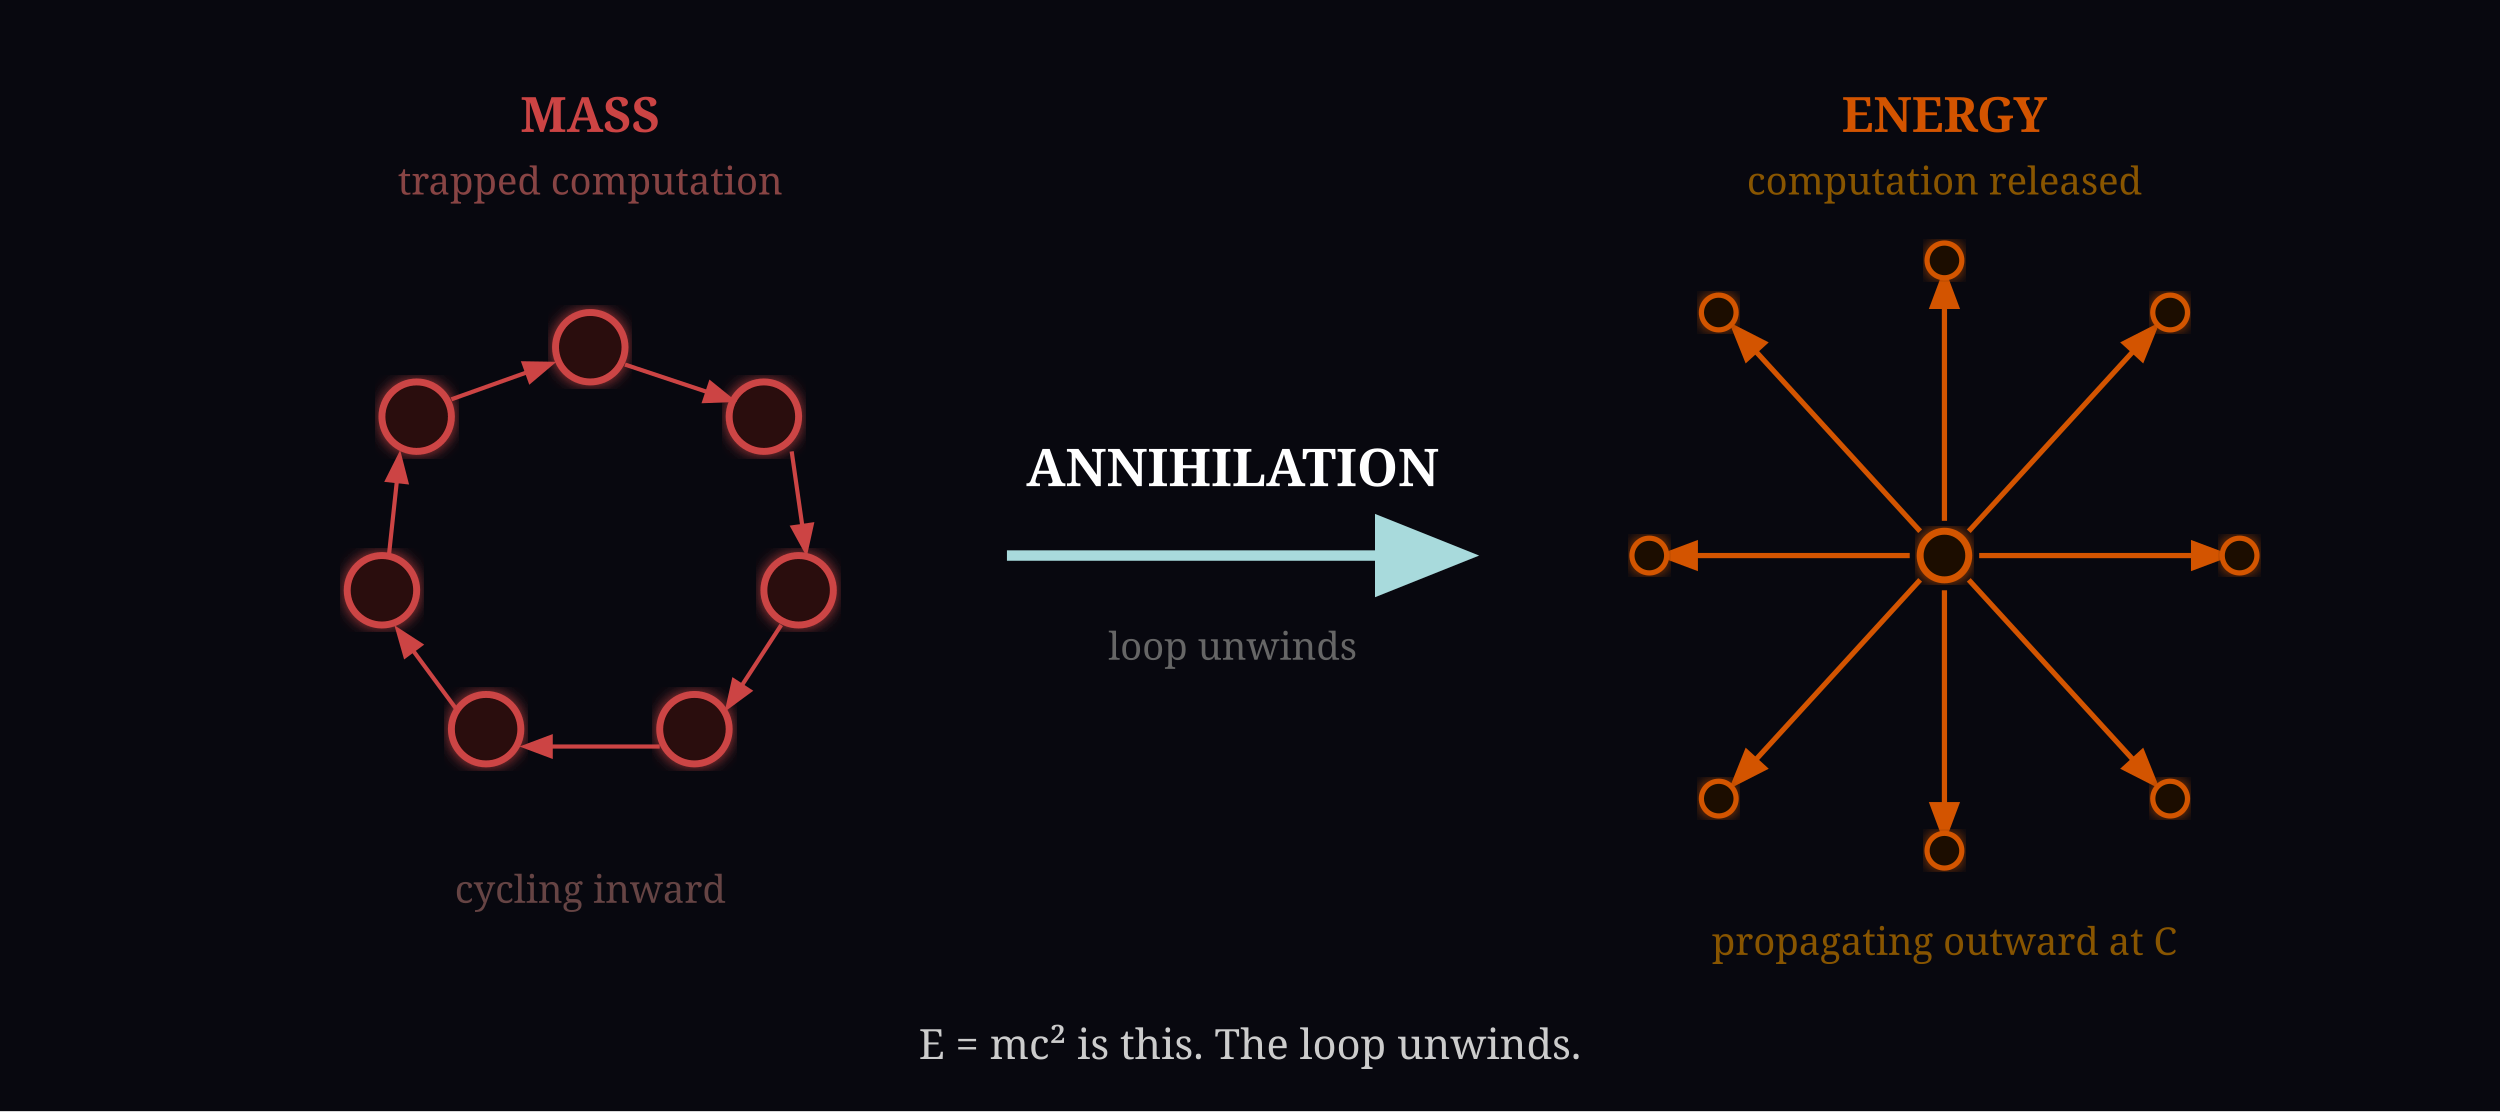
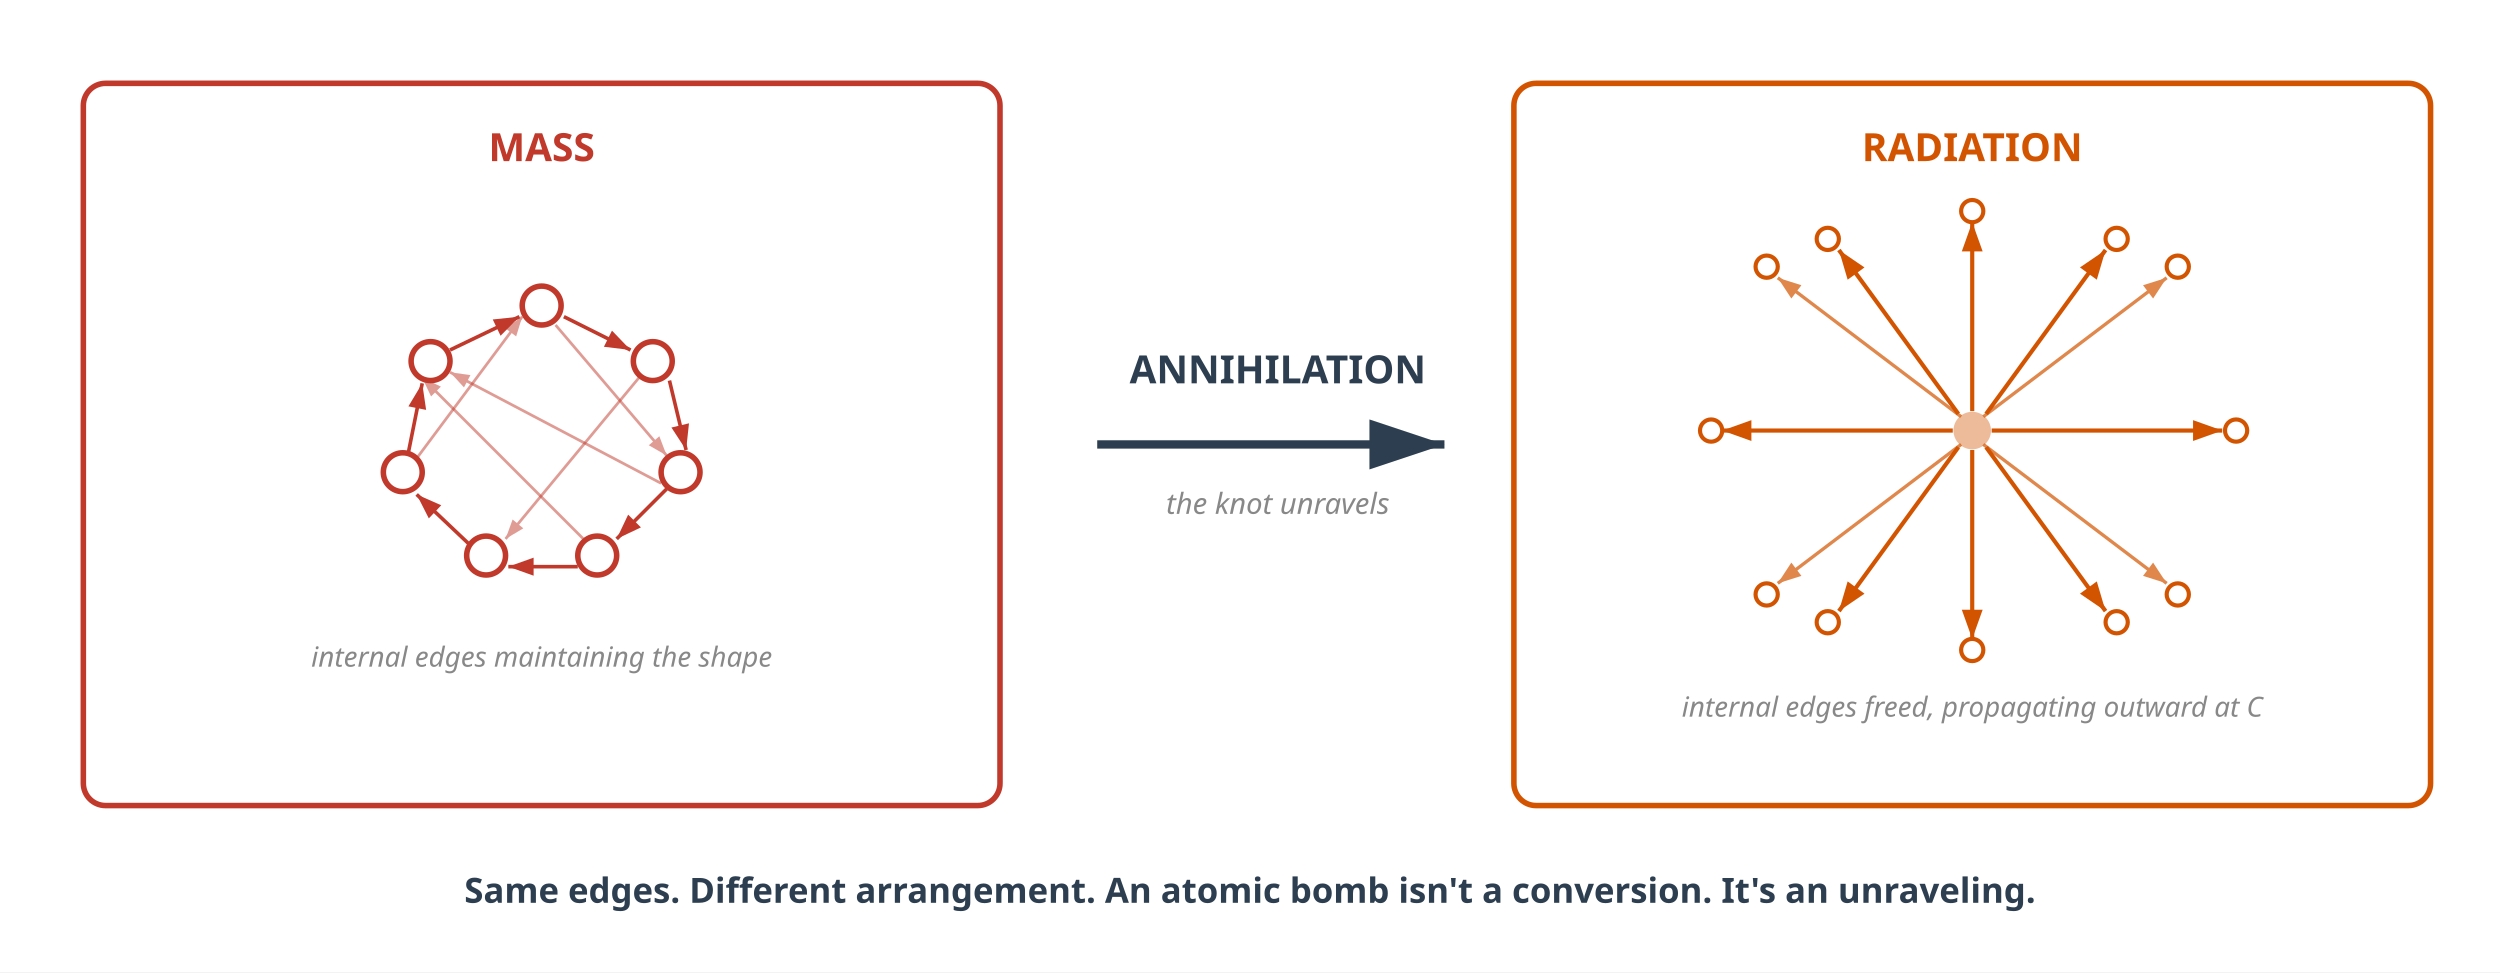
- <svg xmlns="http://www.w3.org/2000/svg" viewBox="0 0 720 320">
+ <svg xmlns="http://www.w3.org/2000/svg" viewBox="0 0 900 350" font-family="DM Sans, sans-serif">
+   <rect width="900" height="350" fill="white" />
  <defs>
-     <filter id="gr">
-       <feGaussianBlur stdDeviation="2" result="b" />
-       <feMerge>
-         <feMergeNode in="b" />
-         <feMergeNode in="SourceGraphic" />
-       </feMerge>
-     </filter>
-     <filter id="go">
-       <feGaussianBlur stdDeviation="2" result="b" />
-       <feMerge>
-         <feMergeNode in="b" />
-         <feMergeNode in="SourceGraphic" />
-       </feMerge>
-     </filter>
-     <marker id="ar" markerWidth="8" markerHeight="8" refX="6" refY="3" orient="auto">
-       <path d="M0,0 L0,6 L8,3 z" fill="#cc4444" />
+     <marker id="ar-red" markerWidth="7" markerHeight="5" refX="7" refY="2.5" orient="auto">
+       <path d="M0,0 L7,2.5 L0,5" fill="#c0392b" stroke="none" />
    </marker>
-     <marker id="ao" markerWidth="8" markerHeight="8" refX="6" refY="3" orient="auto">
-       <path d="M0,0 L0,6 L8,3 z" fill="#d35400" />
+     <marker id="ar-orange" markerWidth="7" markerHeight="5" refX="7" refY="2.5" orient="auto">
+       <path d="M0,0 L7,2.5 L0,5" fill="#d35400" stroke="none" />
    </marker>
-     <marker id="aw" markerWidth="10" markerHeight="10" refX="8" refY="4" orient="auto">
-       <path d="M0,0 L0,8 L10,4 z" fill="#a8dadc" />
+     <marker id="ar-dark" markerWidth="9" markerHeight="6" refX="9" refY="3" orient="auto">
+       <path d="M0,0 L9,3 L0,6" fill="#2c3e50" stroke="none" />
    </marker>
  </defs>
-   <rect width="720" height="320" fill="#08080f" />
-   <text x="170" y="38" fill="#cc4444" font-size="14" text-anchor="middle" font-family="Georgia" font-weight="bold">MASS</text>
-   <text x="170" y="56" fill="#884444" font-size="11" text-anchor="middle" font-family="Georgia">trapped computation</text>
-   <circle cx="170" cy="100" r="10" fill="#2a0a0a" stroke="#cc4444" stroke-width="2" filter="url(#gr)" />
-   <circle cx="220" cy="120" r="10" fill="#2a0a0a" stroke="#cc4444" stroke-width="2" filter="url(#gr)" />
-   <circle cx="230" cy="170" r="10" fill="#2a0a0a" stroke="#cc4444" stroke-width="2" filter="url(#gr)" />
-   <circle cx="200" cy="210" r="10" fill="#2a0a0a" stroke="#cc4444" stroke-width="2" filter="url(#gr)" />
-   <circle cx="140" cy="210" r="10" fill="#2a0a0a" stroke="#cc4444" stroke-width="2" filter="url(#gr)" />
-   <circle cx="110" cy="170" r="10" fill="#2a0a0a" stroke="#cc4444" stroke-width="2" filter="url(#gr)" />
-   <circle cx="120" cy="120" r="10" fill="#2a0a0a" stroke="#cc4444" stroke-width="2" filter="url(#gr)" />
-   <line x1="180" y1="105" x2="210" y2="115" stroke="#cc4444" stroke-width="1.2" marker-end="url(#ar)" />
-   <line x1="228" y1="130" x2="232" y2="158" stroke="#cc4444" stroke-width="1.2" marker-end="url(#ar)" />
-   <line x1="225" y1="180" x2="210" y2="203" stroke="#cc4444" stroke-width="1.2" marker-end="url(#ar)" />
-   <line x1="190" y1="215" x2="152" y2="215" stroke="#cc4444" stroke-width="1.2" marker-end="url(#ar)" />
-   <line x1="132" y1="205" x2="115" y2="182" stroke="#cc4444" stroke-width="1.2" marker-end="url(#ar)" />
-   <line x1="112" y1="160" x2="115" y2="132" stroke="#cc4444" stroke-width="1.2" marker-end="url(#ar)" />
-   <line x1="130" y1="115" x2="158" y2="105" stroke="#cc4444" stroke-width="1.2" marker-end="url(#ar)" />
-   <text x="170" y="260" fill="#664444" font-size="11" text-anchor="middle" font-family="Georgia">cycling inward</text>
-   <line x1="290" y1="160" x2="420" y2="160" stroke="#a8dadc" stroke-width="3" marker-end="url(#aw)" />
-   <text x="355" y="140" fill="#ffffff" font-size="15" text-anchor="middle" font-family="Georgia" font-weight="bold">ANNIHILATION</text>
-   <text x="355" y="190" fill="#666666" font-size="11" text-anchor="middle" font-family="Georgia">loop unwinds</text>
-   <text x="560" y="38" fill="#d35400" font-size="14" text-anchor="middle" font-family="Georgia" font-weight="bold">ENERGY</text>
-   <text x="560" y="56" fill="#885500" font-size="11" text-anchor="middle" font-family="Georgia">computation released</text>
-   <circle cx="560" cy="160" r="7" fill="#1a1000" stroke="#d35400" stroke-width="2" filter="url(#go)" />
-   <line x1="567" y1="153" x2="620" y2="95" stroke="#d35400" stroke-width="1.5" marker-end="url(#ao)" />
-   <line x1="570" y1="160" x2="640" y2="160" stroke="#d35400" stroke-width="1.5" marker-end="url(#ao)" />
-   <line x1="567" y1="167" x2="620" y2="225" stroke="#d35400" stroke-width="1.5" marker-end="url(#ao)" />
-   <line x1="560" y1="170" x2="560" y2="240" stroke="#d35400" stroke-width="1.5" marker-end="url(#ao)" />
-   <line x1="553" y1="167" x2="500" y2="225" stroke="#d35400" stroke-width="1.5" marker-end="url(#ao)" />
-   <line x1="550" y1="160" x2="480" y2="160" stroke="#d35400" stroke-width="1.5" marker-end="url(#ao)" />
-   <line x1="553" y1="153" x2="500" y2="95" stroke="#d35400" stroke-width="1.5" marker-end="url(#ao)" />
-   <line x1="560" y1="150" x2="560" y2="80" stroke="#d35400" stroke-width="1.5" marker-end="url(#ao)" />
-   <circle cx="625" cy="90" r="5" fill="#1a1000" stroke="#d35400" stroke-width="1.5" filter="url(#go)" />
-   <circle cx="645" cy="160" r="5" fill="#1a1000" stroke="#d35400" stroke-width="1.5" filter="url(#go)" />
-   <circle cx="625" cy="230" r="5" fill="#1a1000" stroke="#d35400" stroke-width="1.5" filter="url(#go)" />
-   <circle cx="560" cy="245" r="5" fill="#1a1000" stroke="#d35400" stroke-width="1.5" filter="url(#go)" />
-   <circle cx="495" cy="230" r="5" fill="#1a1000" stroke="#d35400" stroke-width="1.5" filter="url(#go)" />
-   <circle cx="475" cy="160" r="5" fill="#1a1000" stroke="#d35400" stroke-width="1.5" filter="url(#go)" />
-   <circle cx="495" cy="90" r="5" fill="#1a1000" stroke="#d35400" stroke-width="1.5" filter="url(#go)" />
-   <circle cx="560" cy="75" r="5" fill="#1a1000" stroke="#d35400" stroke-width="1.5" filter="url(#go)" />
-   <text x="560" y="275" fill="#885500" font-size="11" text-anchor="middle" font-family="Georgia">propagating outward at C</text>
-   <text x="360" y="305" fill="#cccccc" font-size="12" text-anchor="middle" font-family="Georgia">E = mc² is this. The loop unwinds.</text>
+   <rect x="30" y="30" width="330" height="260" rx="8" fill="white" stroke="#c0392b" stroke-width="2" />
+   <text x="195" y="58" text-anchor="middle" font-size="14" font-weight="bold" fill="#c0392b">MASS</text>
+   <circle cx="195" cy="110" r="7" fill="white" stroke="#c0392b" stroke-width="2" />
+   <circle cx="235" cy="130" r="7" fill="white" stroke="#c0392b" stroke-width="2" />
+   <circle cx="245" cy="170" r="7" fill="white" stroke="#c0392b" stroke-width="2" />
+   <circle cx="215" cy="200" r="7" fill="white" stroke="#c0392b" stroke-width="2" />
+   <circle cx="175" cy="200" r="7" fill="white" stroke="#c0392b" stroke-width="2" />
+   <circle cx="145" cy="170" r="7" fill="white" stroke="#c0392b" stroke-width="2" />
+   <circle cx="155" cy="130" r="7" fill="white" stroke="#c0392b" stroke-width="2" />
+   <line x1="203" y1="114" x2="227" y2="126" stroke="#c0392b" stroke-width="1.3" marker-end="url(#ar-red)" />
+   <line x1="241" y1="137" x2="247" y2="162" stroke="#c0392b" stroke-width="1.3" marker-end="url(#ar-red)" />
+   <line x1="240" y1="176" x2="222" y2="194" stroke="#c0392b" stroke-width="1.3" marker-end="url(#ar-red)" />
+   <line x1="208" y1="204" x2="183" y2="204" stroke="#c0392b" stroke-width="1.3" marker-end="url(#ar-red)" />
+   <line x1="169" y1="196" x2="150" y2="178" stroke="#c0392b" stroke-width="1.3" marker-end="url(#ar-red)" />
+   <line x1="147" y1="163" x2="152" y2="138" stroke="#c0392b" stroke-width="1.3" marker-end="url(#ar-red)" />
+   <line x1="162" y1="126" x2="187" y2="114" stroke="#c0392b" stroke-width="1.3" marker-end="url(#ar-red)" />
+   <line x1="200" y1="117" x2="240" y2="164" stroke="#c0392b" stroke-width="1" opacity="0.5" marker-end="url(#ar-red)" />
+   <line x1="230" y1="136" x2="182" y2="194" stroke="#c0392b" stroke-width="1" opacity="0.5" marker-end="url(#ar-red)" />
+   <line x1="238" y1="174" x2="162" y2="134" stroke="#c0392b" stroke-width="1" opacity="0.5" marker-end="url(#ar-red)" />
+   <line x1="210" y1="194" x2="152" y2="136" stroke="#c0392b" stroke-width="1" opacity="0.5" marker-end="url(#ar-red)" />
+   <line x1="150" y1="165" x2="188" y2="114" stroke="#c0392b" stroke-width="1" opacity="0.5" marker-end="url(#ar-red)" />
+   <text x="195" y="240" text-anchor="middle" font-size="10" fill="#888" font-style="italic">internal edges maintaining the shape</text>
+   <line x1="395" y1="160" x2="520" y2="160" stroke="#2c3e50" stroke-width="3" marker-end="url(#ar-dark)" />
+   <text x="460" y="138" text-anchor="middle" font-size="14" font-weight="bold" fill="#2c3e50">ANNIHILATION</text>
+   <text x="460" y="185" text-anchor="middle" font-size="10.5" fill="#888" font-style="italic">the knot unravels</text>
+   <rect x="545" y="30" width="330" height="260" rx="8" fill="white" stroke="#d35400" stroke-width="2" />
+   <text x="710" y="58" text-anchor="middle" font-size="14" font-weight="bold" fill="#d35400">RADIATION</text>
+   <circle cx="710" cy="155" r="6" fill="#d35400" stroke="#d35400" stroke-width="1.5" opacity="0.4" />
+   <line x1="710" y1="148" x2="710" y2="80" stroke="#d35400" stroke-width="1.5" marker-end="url(#ar-orange)" />
+   <line x1="715" y1="149" x2="758" y2="90" stroke="#d35400" stroke-width="1.5" marker-end="url(#ar-orange)" />
+   <line x1="717" y1="155" x2="800" y2="155" stroke="#d35400" stroke-width="1.5" marker-end="url(#ar-orange)" />
+   <line x1="715" y1="161" x2="758" y2="220" stroke="#d35400" stroke-width="1.5" marker-end="url(#ar-orange)" />
+   <line x1="710" y1="162" x2="710" y2="230" stroke="#d35400" stroke-width="1.5" marker-end="url(#ar-orange)" />
+   <line x1="705" y1="161" x2="662" y2="220" stroke="#d35400" stroke-width="1.5" marker-end="url(#ar-orange)" />
+   <line x1="703" y1="155" x2="620" y2="155" stroke="#d35400" stroke-width="1.5" marker-end="url(#ar-orange)" />
+   <line x1="705" y1="149" x2="662" y2="90" stroke="#d35400" stroke-width="1.5" marker-end="url(#ar-orange)" />
+   <line x1="714" y1="150" x2="780" y2="100" stroke="#d35400" stroke-width="1.2" opacity="0.7" marker-end="url(#ar-orange)" />
+   <line x1="706" y1="150" x2="640" y2="100" stroke="#d35400" stroke-width="1.2" opacity="0.7" marker-end="url(#ar-orange)" />
+   <line x1="714" y1="160" x2="780" y2="210" stroke="#d35400" stroke-width="1.2" opacity="0.7" marker-end="url(#ar-orange)" />
+   <line x1="706" y1="160" x2="640" y2="210" stroke="#d35400" stroke-width="1.2" opacity="0.7" marker-end="url(#ar-orange)" />
+   <circle cx="710" cy="76" r="4" fill="white" stroke="#d35400" stroke-width="1.5" />
+   <circle cx="762" cy="86" r="4" fill="white" stroke="#d35400" stroke-width="1.5" />
+   <circle cx="805" cy="155" r="4" fill="white" stroke="#d35400" stroke-width="1.5" />
+   <circle cx="762" cy="224" r="4" fill="white" stroke="#d35400" stroke-width="1.5" />
+   <circle cx="710" cy="234" r="4" fill="white" stroke="#d35400" stroke-width="1.5" />
+   <circle cx="658" cy="224" r="4" fill="white" stroke="#d35400" stroke-width="1.5" />
+   <circle cx="616" cy="155" r="4" fill="white" stroke="#d35400" stroke-width="1.5" />
+   <circle cx="658" cy="86" r="4" fill="white" stroke="#d35400" stroke-width="1.5" />
+   <circle cx="784" cy="96" r="4" fill="white" stroke="#d35400" stroke-width="1.5" />
+   <circle cx="636" cy="96" r="4" fill="white" stroke="#d35400" stroke-width="1.5" />
+   <circle cx="784" cy="214" r="4" fill="white" stroke="#d35400" stroke-width="1.5" />
+   <circle cx="636" cy="214" r="4" fill="white" stroke="#d35400" stroke-width="1.5" />
+   <text x="710" y="258" text-anchor="middle" font-size="10" fill="#888" font-style="italic">internal edges freed, propagating outward at C</text>
+   <text x="450" y="325" text-anchor="middle" font-size="12.5" font-weight="bold" fill="#2c3e50">Same edges. Different arrangement. An atomic bomb isn't a conversion. It's an unraveling.</text>
</svg>
